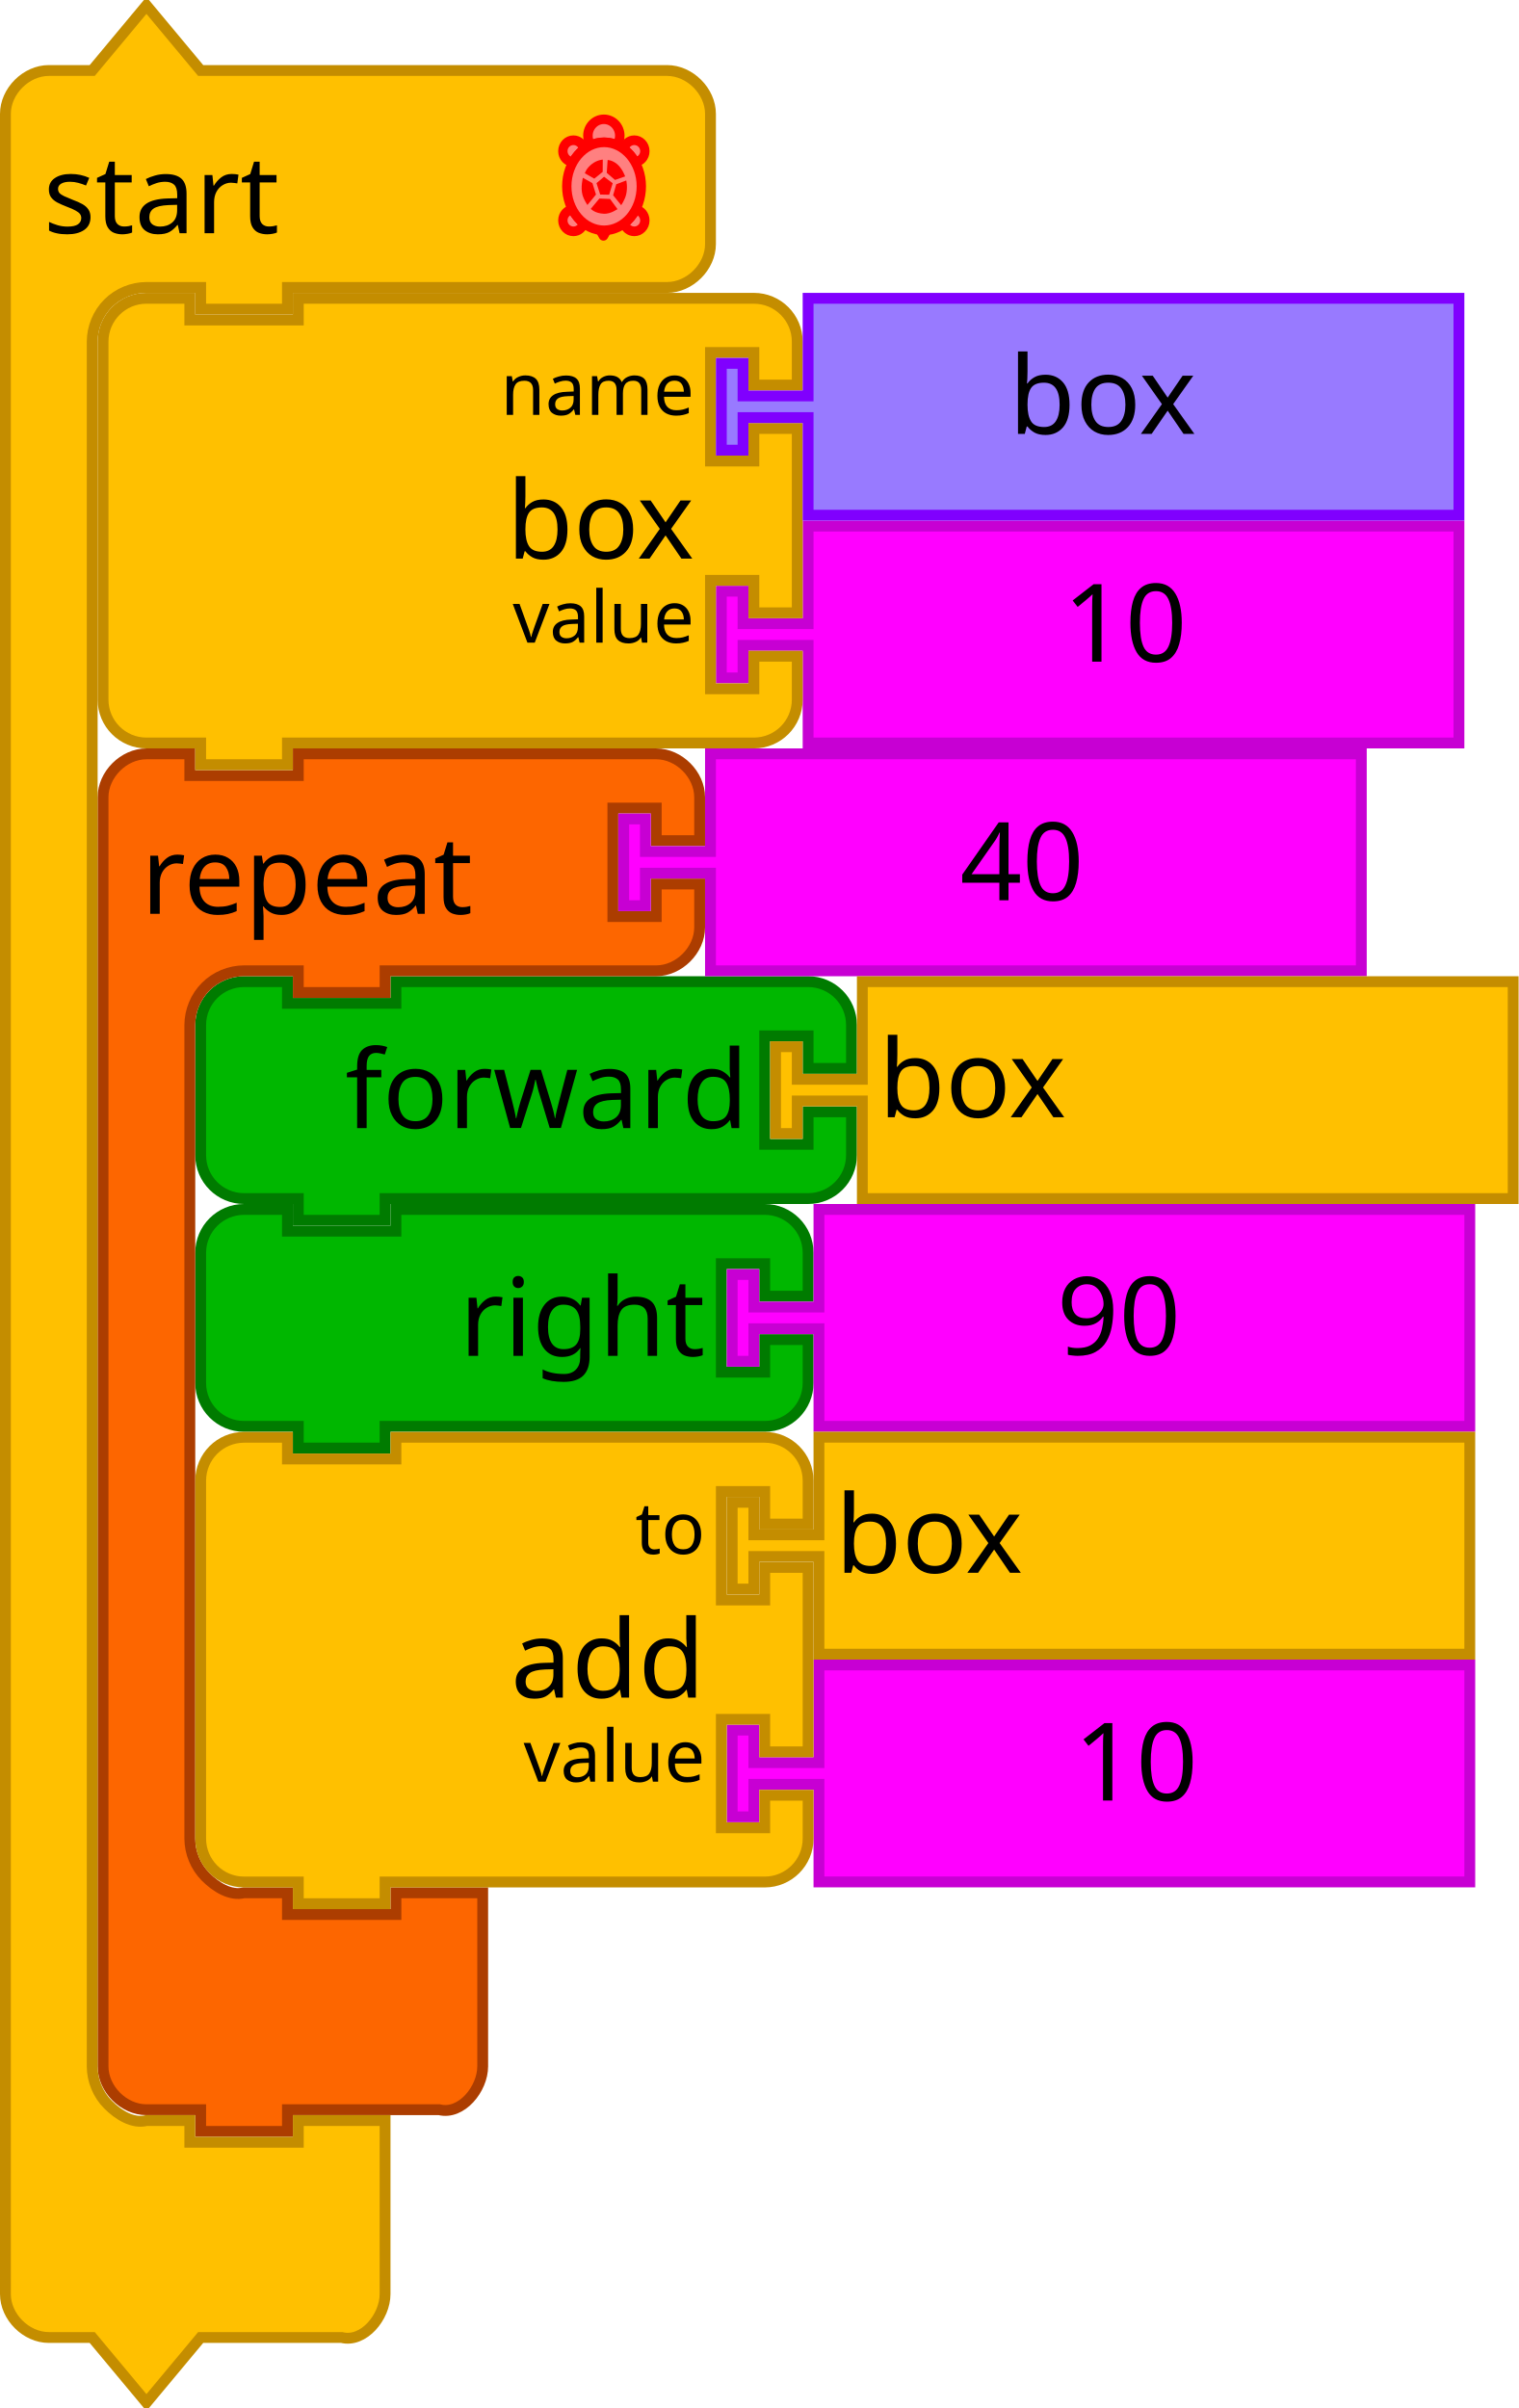
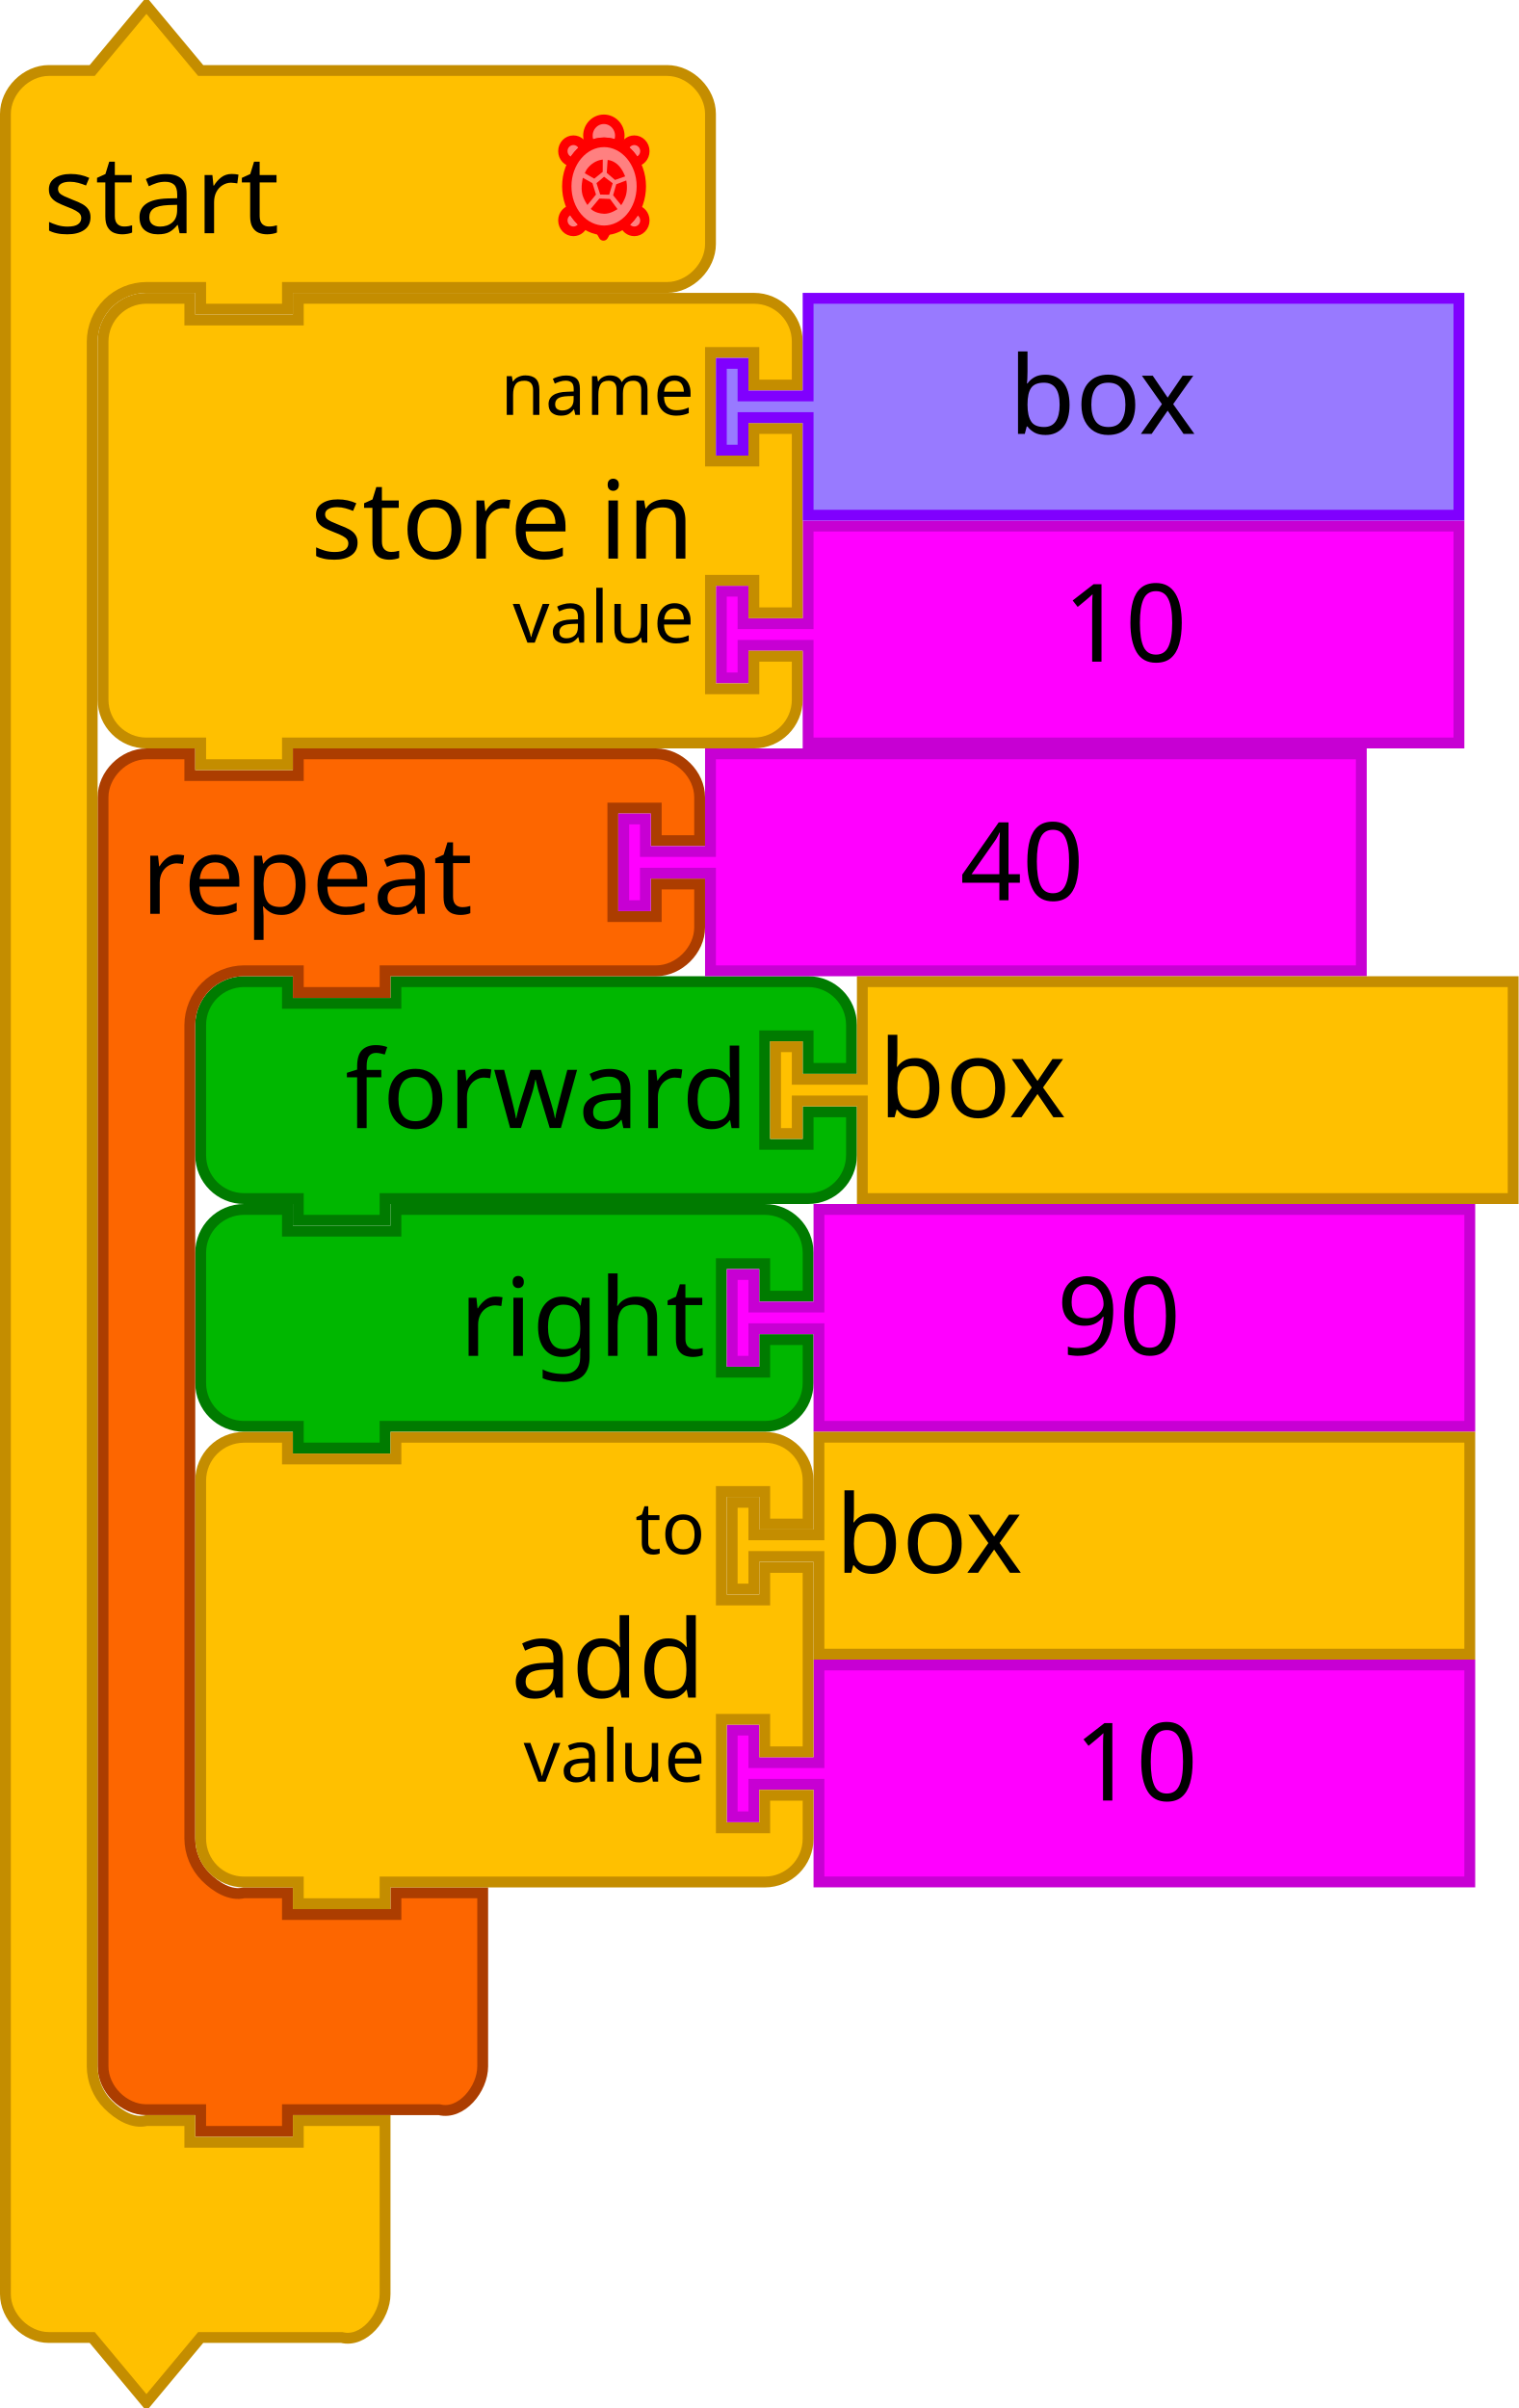
<svg xmlns="http://www.w3.org/2000/svg" version="1.1" width="280" height="444" id="svg2">
  <defs id="defs4">
    <filter height="1.3" color-interpolation-filters="sRGB" id="dropshadow">
-       <feGaussianBlur in="SourceAlpha" stdDeviation="3" id="feGaussianBlur3013" />
-       <feOffset dx="2" dy="2" result="offsetblur" id="feOffset3015" />
+       <feGaussianBlur id="feGaussianBlur3013" stdDeviation="3" in="SourceAlpha" />
+       <feOffset id="feOffset3015" result="offsetblur" dy="2" dx="2" />
      <feComponentTransfer id="feComponentTransfer3017">
-         <feFuncA type="linear" slope="0.2" id="feFuncA3019" />
+         <feFuncA id="feFuncA3019" slope="0.2" type="linear" />
      </feComponentTransfer>
      <feMerge id="feMerge3021">
        <feMergeNode id="feMergeNode3023" />
-         <feMergeNode in="SourceGraphic" id="feMergeNode3025" />
+         <feMergeNode id="feMergeNode3025" in="SourceGraphic" />
      </feMerge>
    </filter>
    <filter height="1.3" color-interpolation-filters="sRGB" id="dropshadow-6">
-       <feGaussianBlur in="SourceAlpha" stdDeviation="3" id="feGaussianBlur7" />
-       <feOffset dx="2" dy="2" result="offsetblur" id="feOffset9" />
+       <feGaussianBlur id="feGaussianBlur7" stdDeviation="3" in="SourceAlpha" />
+       <feOffset id="feOffset9" result="offsetblur" dy="2" dx="2" />
      <feComponentTransfer id="feComponentTransfer11">
-         <feFuncA type="linear" slope="0.2" id="feFuncA13" />
+         <feFuncA id="feFuncA13" slope="0.2" type="linear" />
      </feComponentTransfer>
      <feMerge id="feMerge15">
        <feMergeNode id="feMergeNode17" />
-         <feMergeNode in="SourceGraphic" id="feMergeNode19" />
+         <feMergeNode id="feMergeNode19" in="SourceGraphic" />
      </feMerge>
    </filter>
    <filter height="1.3" color-interpolation-filters="sRGB" id="dropshadow-8">
-       <feGaussianBlur in="SourceAlpha" stdDeviation="3" id="feGaussianBlur3087" />
-       <feOffset dx="2" dy="2" result="offsetblur" id="feOffset3089" />
+       <feGaussianBlur id="feGaussianBlur3087" stdDeviation="3" in="SourceAlpha" />
+       <feOffset id="feOffset3089" result="offsetblur" dy="2" dx="2" />
      <feComponentTransfer id="feComponentTransfer3091">
-         <feFuncA type="linear" slope="0.2" id="feFuncA3093" />
+         <feFuncA id="feFuncA3093" slope="0.2" type="linear" />
      </feComponentTransfer>
      <feMerge id="feMerge3095">
        <feMergeNode id="feMergeNode3097" />
-         <feMergeNode in="SourceGraphic" id="feMergeNode3099" />
+         <feMergeNode id="feMergeNode3099" in="SourceGraphic" />
      </feMerge>
    </filter>
    <filter height="1.3" color-interpolation-filters="sRGB" id="dropshadow-7">
-       <feGaussianBlur in="SourceAlpha" stdDeviation="3" id="feGaussianBlur3021" />
-       <feOffset dx="2" dy="2" result="offsetblur" id="feOffset3023" />
+       <feGaussianBlur id="feGaussianBlur3021" stdDeviation="3" in="SourceAlpha" />
+       <feOffset id="feOffset3023" result="offsetblur" dy="2" dx="2" />
      <feComponentTransfer id="feComponentTransfer3025">
-         <feFuncA type="linear" slope="0.2" id="feFuncA3027" />
+         <feFuncA id="feFuncA3027" slope="0.2" type="linear" />
      </feComponentTransfer>
      <feMerge id="feMerge3029">
        <feMergeNode id="feMergeNode3031" />
-         <feMergeNode in="SourceGraphic" id="feMergeNode3033" />
+         <feMergeNode id="feMergeNode3033" in="SourceGraphic" />
      </feMerge>
    </filter>
    <filter height="1.3" color-interpolation-filters="sRGB" id="dropshadow-73">
-       <feGaussianBlur in="SourceAlpha" stdDeviation="3" id="feGaussianBlur7-9" />
-       <feOffset dx="2" dy="2" result="offsetblur" id="feOffset9-8" />
+       <feGaussianBlur id="feGaussianBlur7-9" stdDeviation="3" in="SourceAlpha" />
+       <feOffset id="feOffset9-8" result="offsetblur" dy="2" dx="2" />
      <feComponentTransfer id="feComponentTransfer11-4">
-         <feFuncA type="linear" slope="0.2" id="feFuncA13-9" />
+         <feFuncA id="feFuncA13-9" slope="0.2" type="linear" />
      </feComponentTransfer>
      <feMerge id="feMerge15-0">
        <feMergeNode id="feMergeNode17-2" />
-         <feMergeNode in="SourceGraphic" id="feMergeNode19-3" />
+         <feMergeNode id="feMergeNode19-3" in="SourceGraphic" />
      </feMerge>
    </filter>
    <filter height="1.3" color-interpolation-filters="sRGB" id="dropshadow-5">
-       <feGaussianBlur id="feGaussianBlur3158" stdDeviation="3" in="SourceAlpha" />
-       <feOffset id="feOffset3160" result="offsetblur" dy="2" dx="2" />
+       <feGaussianBlur in="SourceAlpha" stdDeviation="3" id="feGaussianBlur3158" />
+       <feOffset dx="2" dy="2" result="offsetblur" id="feOffset3160" />
      <feComponentTransfer id="feComponentTransfer3162">
-         <feFuncA id="feFuncA3164" slope="0.2" type="linear" />
+         <feFuncA type="linear" slope="0.2" id="feFuncA3164" />
      </feComponentTransfer>
      <feMerge id="feMerge3166">
        <feMergeNode id="feMergeNode3168" />
-         <feMergeNode id="feMergeNode3170" in="SourceGraphic" />
+         <feMergeNode in="SourceGraphic" id="feMergeNode3170" />
      </feMerge>
    </filter>
    <filter height="1.3" color-interpolation-filters="sRGB" id="dropshadow-52">
-       <feGaussianBlur id="feGaussianBlur7-8" stdDeviation="3" in="SourceAlpha" />
-       <feOffset id="feOffset9-7" result="offsetblur" dy="2" dx="2" />
+       <feGaussianBlur in="SourceAlpha" stdDeviation="3" id="feGaussianBlur7-8" />
+       <feOffset dx="2" dy="2" result="offsetblur" id="feOffset9-7" />
      <feComponentTransfer id="feComponentTransfer11-1">
-         <feFuncA id="feFuncA13-0" slope="0.2" type="linear" />
+         <feFuncA type="linear" slope="0.2" id="feFuncA13-0" />
      </feComponentTransfer>
      <feMerge id="feMerge15-7">
        <feMergeNode id="feMergeNode17-3" />
-         <feMergeNode id="feMergeNode19-9" in="SourceGraphic" />
+         <feMergeNode in="SourceGraphic" id="feMergeNode19-9" />
      </feMerge>
    </filter>
    <filter height="1.3" color-interpolation-filters="sRGB" id="dropshadow-4">
-       <feGaussianBlur id="feGaussianBlur7-92" stdDeviation="3" in="SourceAlpha" />
-       <feOffset id="feOffset9-4" result="offsetblur" dy="2" dx="2" />
+       <feGaussianBlur in="SourceAlpha" stdDeviation="3" id="feGaussianBlur7-92" />
+       <feOffset dx="2" dy="2" result="offsetblur" id="feOffset9-4" />
      <feComponentTransfer id="feComponentTransfer11-9">
-         <feFuncA id="feFuncA13-7" slope="0.2" type="linear" />
+         <feFuncA type="linear" slope="0.2" id="feFuncA13-7" />
      </feComponentTransfer>
      <feMerge id="feMerge15-8">
        <feMergeNode id="feMergeNode17-1" />
-         <feMergeNode id="feMergeNode19-31" in="SourceGraphic" />
+         <feMergeNode in="SourceGraphic" id="feMergeNode19-31" />
      </feMerge>
    </filter>
    <filter height="1.3" color-interpolation-filters="sRGB" id="dropshadow-41">
-       <feGaussianBlur in="SourceAlpha" stdDeviation="3" id="feGaussianBlur3110" />
-       <feOffset dx="2" dy="2" result="offsetblur" id="feOffset3112" />
+       <feGaussianBlur id="feGaussianBlur3110" stdDeviation="3" in="SourceAlpha" />
+       <feOffset id="feOffset3112" result="offsetblur" dy="2" dx="2" />
      <feComponentTransfer id="feComponentTransfer3114">
-         <feFuncA type="linear" slope="0.2" id="feFuncA3116" />
+         <feFuncA id="feFuncA3116" slope="0.2" type="linear" />
      </feComponentTransfer>
      <feMerge id="feMerge3118">
        <feMergeNode id="feMergeNode3120" />
-         <feMergeNode in="SourceGraphic" id="feMergeNode3122" />
+         <feMergeNode id="feMergeNode3122" in="SourceGraphic" />
      </feMerge>
    </filter>
  </defs>
  <text x="18" y="73.036" id="text3033" style="font-size:13.333px;text-anchor:end;fill:#000000;font-family:Sans">
    <tspan x="120" y="95.536" id="tspan3035" />
  </text>
  <path d="m 37,197 0,-8 a 8,8 0 0 1 8,-8 l 8,0 0,4 20,0 0,-4 68,0 8,0 a 8,8 0 0 1 8,8 l 0,8 -8,0 0,-6 -8,0 0,20 8,0 0,-6 8,0 0,8 a 8,8 0 0 1 -8,8 l -8,0 -68,0 -2,0 0,4 -16,0 0,-4 -2,0 -8,0 a 8,8 0 0 1 -8,-8 l 0,-8 0,-8 z" id="path3027" style="fill:#00b700;fill-opacity:1;stroke:#007b00;stroke-width:2;stroke-linecap:round;stroke-opacity:1" />
  <text x="36" y="180" id="text3029" style="font-size:20px;text-anchor:end;fill:#000000;font-family:Sans">
    <tspan x="138" y="208" id="tspan3031">forward</tspan>
  </text>
  <path d="m 149,97 120,0 0,40 -120,0 0,-16 0,-2 -12,0 0,6 -4,0 0,-16 4,0 0,6 12,0 0,-2 z" id="path21" style="fill:#ff00ff;fill-opacity:1;stroke:#c700d3;stroke-width:2;stroke-linecap:round;stroke-opacity:1" />
  <text x="176" y="96" id="text23" style="font-size:20px;text-anchor:start;fill:#000000;font-family:Sans">
    <tspan x="196" y="122" id="tspan25">10</tspan>
  </text>
  <g transform="translate(-200.8,176.3698)" id="g3739">
    <path d="m 351.8,130.63 120,0 0,40 -120,0 0,-16 0,-2 -12,0 0,6 -4,0 0,-16 4,0 0,6 12,0 0,-2 z" id="path21-0" style="fill:#ff00ff;fill-opacity:1;stroke:#c700d3;stroke-width:2;stroke-linecap:round;stroke-opacity:1" />
    <text x="378.8" y="129.63" id="text23-10" style="font-size:20px;text-anchor:start;fill:#000000;font-family:Sans">
      <tspan x="398.8" y="155.63" id="tspan25-6">10</tspan>
    </text>
  </g>
  <path d="m 37,239 0,-8 a 8,8 0 0 1 8,-8 l 8,0 0,4 20,0 0,-4 60,0 8,0 a 8,8 0 0 1 8,8 l 0,8 -8,0 0,-6 -8,0 0,20 8,0 0,-6 8,0 0,8 a 8,8 0 0 1 -8,8 l -8,0 -60,0 -2,0 0,4 -16,0 0,-4 -2,0 -8,0 a 8,8 0 0 1 -8,-8 l 0,-8 0,-8 z" id="path3101" style="fill:#00b700;fill-opacity:1;stroke:#007b00;stroke-width:2;stroke-linecap:round;stroke-opacity:1" />
  <text x="36" y="222" id="text3103" style="font-size:20px;text-anchor:end;fill:#000000;font-family:Sans">
    <tspan x="130" y="250" id="tspan3105">right</tspan>
  </text>
  <text x="36" y="138" id="text3107" style="font-size:13.333px;text-anchor:end;fill:#000000;font-family:Sans">
    <tspan x="130" y="160.5" id="tspan3109" />
  </text>
  <path d="m 151,223 120,0 0,40 -120,0 0,-16 0,-2 -12,0 0,6 -4,0 0,-16 4,0 0,6 12,0 0,-2 z" id="path21-7" style="fill:#ff00ff;fill-opacity:1;stroke:#c700d3;stroke-width:2;stroke-linecap:round;stroke-opacity:1" />
  <text x="174.851" y="223.799" id="text23-1" style="font-size:20px;text-anchor:start;fill:#000000;font-family:Sans">
    <tspan x="194.851" y="249.799" id="tspan25-0">90</tspan>
  </text>
  <text x="18" y="157.036" id="text3033-0" style="font-size:13.333px;text-anchor:end;fill:#000000;font-family:Sans">
    <tspan x="120" y="179.536" id="tspan3035-1" />
  </text>
  <text x="18" y="241.036" id="text3033-1" style="font-size:13.333px;text-anchor:end;fill:#000000;font-family:Sans">
    <tspan x="120" y="263.536" id="tspan3035-8" />
  </text>
  <text x="18" y="325.036" id="text3033-0-9" style="font-size:13.333px;text-anchor:end;fill:#000000;font-family:Sans">
    <tspan x="120" y="347.536" id="tspan3035-1-5" />
  </text>
  <path d="m 19,155 0,-8 c 0,-4.189 3.811,-8 8,-8 l 8,0 0,4 20,0 0,-4 18,0 40,0 8,0 c 4.189,0 8,3.811 8,8 l 0,8 -8,0 0,-6 -8,0 0,20 8,0 0,-6 8,0 0,8 c 0,4.189 -3.811,8 -8,8 l -8,0 -40,0 -2,0 0,4 -16,0 0,-4 -2,0 -8,0 c -2.618,0 -5.22,1.078 -7.071,2.929 C 36.078,183.78 35,186.382 35,189 l 0,8 0,134 0,8 c 0,2.618 1.078,5.22 2.929,7.071 1.851,1.851 4.531,3.564 7.071,2.929 l 8,0 0,4 20,0 0,-4 16,0 0,12 0,12 0,8 c 0,4.189 -3.936,9.016 -8,8 l -8,0 -18,0 -2,0 0,4 -16,0 0,-4 -2,0 -8,0 c -4.189,0 -8,-3.811 -8,-8 l 0,-8 z" id="path3035" style="fill:#fd6600;fill-opacity:1;stroke:#ac3d00;stroke-width:2;stroke-linecap:round;stroke-opacity:1" />
  <text x="18" y="138" id="text3037" style="font-size:20px;text-anchor:start;fill:#000000;font-family:Sans">
    <tspan x="26" y="168.5" id="tspan3039">repeat</tspan>
  </text>
  <path d="m 131,139 120,0 0,40 -120,0 0,-16 0,-2 -12,0 0,6 -4,0 0,-16 4,0 0,6 12,0 0,-2 z" id="path21-8" style="fill:#ff00ff;fill-opacity:1;stroke:#c700d3;stroke-width:2;stroke-linecap:round;stroke-opacity:1" />
  <text x="157" y="140" id="text23-0" style="font-size:20px;text-anchor:start;fill:#000000;font-family:Sans">
    <tspan x="177" y="166" id="tspan25-7">40</tspan>
  </text>
  <g id="g3055">
    <g id="g4085">
      <path d="m 1,29 0,-8 c 0,-4.189 3.811,-8 8,-8 l 8,0 10,-12 10,12 18,0 60,0 8,0 c 4.189,0 8,3.811 8,8 l 0,8 0,8 0,8 c 0,4.189 -3.811,8 -8,8 l -8,0 -60,0 -2,0 0,4 -16,0 0,-4 -2,0 -8,0 c -2.618,0 -5.22,1.078 -7.071,2.929 C 18.078,57.78 17,60.382 17,63 l 0,8 0,302 0,8 c 0,2.618 1.078,5.22 2.929,7.071 1.851,1.851 4.531,3.564 7.071,2.929 l 8,0 0,4 20,0 0,-4 16,0 0,12 0,12 0,8 c 0,4.189 -3.936,9.016 -8,8 l -8,0 -18,0 -10,12 -10,-12 -8,0 c -4.189,0 -8,-3.811 -8,-8 l 0,-8 z" id="path3660" style="fill:#ffc000;fill-opacity:1;stroke:#c48d00;stroke-width:2;stroke-linecap:round;stroke-opacity:1" />
      <text id="text3662" style="font-size:20px;text-anchor:start;fill:#000000;font-family:Sans">
        <tspan x="8" y="43" id="tspan3664">start</tspan>
      </text>
    </g>
    <g id="g3037">
      <path d="m 111.376,42.473 c -0.244,0 -0.484,-0.016 -0.721,-0.045 l 0.611,1.068 0.602,-1.051 c -0.163,0.014 -0.326,0.029 -0.493,0.029 z" id="path4206" style="fill:#eeeeee;stroke:#ff0000;stroke-width:1.75;stroke-linecap:round;stroke-linejoin:round;stroke-miterlimit:4;stroke-opacity:1;stroke-dasharray:none" />
      <g transform="matrix(0.44039,0,0,0.4545743,99.26689,20.52662)" id="g4208" style="fill:#ff8080;fill-opacity:1;stroke:#ff0000;stroke-width:3.911;stroke-linecap:round;stroke-linejoin:round;stroke-miterlimit:4;stroke-opacity:1;stroke-dasharray:none">
        <path d="m 40.16,11.726 c -2.164,0 -3.958,1.555 -4.343,3.607 1.859,1.345 3.457,3.115 4.675,5.208 2.285,-0.172 4.094,-2.061 4.094,-4.39 0,-2.444 -1.982,-4.425 -4.426,-4.425 z" id="path4210" style="fill:#ff8080;fill-opacity:1;stroke:#ff0000;stroke-width:3.911;stroke-miterlimit:4;stroke-opacity:1;stroke-dasharray:none" />
        <path d="m 40.713,39.887 c -1.224,2.232 -2.86,4.131 -4.797,5.556 0.521,1.864 2.213,3.239 4.244,3.239 2.443,0 4.426,-1.98 4.426,-4.424 0,-2.255 -1.693,-4.096 -3.873,-4.371 z" id="path4212" style="fill:#ff8080;fill-opacity:1;stroke:#ff0000;stroke-width:3.911;stroke-miterlimit:4;stroke-opacity:1;stroke-dasharray:none" />
        <path d="m 14.273,39.871 c -2.253,0.206 -4.024,2.079 -4.024,4.387 0,2.443 1.98,4.424 4.424,4.424 2.064,0 3.784,-1.42 4.272,-3.332 -1.883,-1.416 -3.475,-3.289 -4.672,-5.479 z" id="path4214" style="fill:#ff8080;fill-opacity:1;stroke:#ff0000;stroke-width:3.911;stroke-miterlimit:4;stroke-opacity:1;stroke-dasharray:none" />
        <path d="m 19.026,15.437 c -0.343,-2.103 -2.154,-3.711 -4.353,-3.711 -2.444,0 -4.424,1.981 -4.424,4.424 0,2.382 1.886,4.31 4.245,4.406 1.186,-2.043 2.732,-3.784 4.532,-5.119 z" id="path4216" style="fill:#ff8080;fill-opacity:1;stroke:#ff0000;stroke-width:3.911;stroke-miterlimit:4;stroke-opacity:1;stroke-dasharray:none" />
      </g>
      <path d="m 111.376,26.237 c 0.84,0 1.642,0.187 2.386,0.513 0.326,-0.489 0.519,-1.081 0.519,-1.72 0,-1.676 -1.316,-3.035 -2.94,-3.035 -1.624,0 -2.94,1.359 -2.94,3.035 0,0.649 0.199,1.25 0.536,1.743 0.759,-0.34 1.58,-0.536 2.44,-0.536 z" id="path4218" style="fill:#ff8080;fill-opacity:1;stroke:#ff0000;stroke-width:1.75;stroke-linecap:round;stroke-linejoin:round;stroke-miterlimit:4;stroke-opacity:1;stroke-dasharray:none" />
      <g transform="matrix(0.44039,0,0,0.4545743,99.26689,20.52662)" id="g4220" style="fill:#ff8080;fill-opacity:1;stroke:#ff0000;stroke-width:3.911;stroke-linecap:round;stroke-linejoin:round;stroke-miterlimit:4;stroke-opacity:1;stroke-dasharray:none">
        <path d="m 43.102,30.421 c 0,4.734 -1.645,9.28 -4.571,12.627 -2.925,3.348 -6.897,5.231 -11.034,5.231 -4.137,0 -8.109,-1.883 -11.034,-5.231 -2.925,-3.348 -4.571,-7.893 -4.571,-12.627 0,-9.797 7.044,-17.858 15.605,-17.858 8.561,0 15.605,8.061 15.605,17.858 z" id="path4222" style="fill:#ff8080;fill-opacity:1;stroke:#ff0000;stroke-width:3.911;stroke-miterlimit:4;stroke-opacity:1;stroke-dasharray:none" />
      </g>
      <g transform="matrix(0.44039,0,0,0.4545743,99.26689,20.52662)" id="g4224" style="fill:#ff0000;fill-opacity:1;stroke:none">
        <path d="m 25.875,33.75 -1.542,-4.625 3.164,-2.587 3.615,2.626 -1.487,4.669 z" id="path4226" style="fill:#ff0000;fill-opacity:1;stroke:none" />
        <path d="m 27.501,41.551 c -3.968,-0.16 -5.543,-2.009 -5.543,-2.009 l 3.57,-4.163 4.465,0.168 3.132,4.12 c 0,0 -2.89,1.994 -5.624,1.884 z" id="path4228" style="fill:#ff0000;fill-opacity:1;stroke:none" />
        <path d="m 18.453,33.843 c -0.849,-2.968 0.172,-6.884 0.172,-6.884 l 4,2.167 1.493,4.629 -3.582,4.233 c 0,-10e-4 -1.465,-1.99 -2.083,-4.145 z" id="path4230" style="fill:#ff0000;fill-opacity:1;stroke:none" />
        <path d="m 19.458,25.125 c 0,0 0.5,-1.958 3.039,-3.822 2.237,-1.643 4.465,-1.72 4.465,-1.72 l -0.037,4.981 -3.521,2.75 -3.946,-2.189 z" id="path4232" style="fill:#ff0000;fill-opacity:1;stroke:none" />
        <path d="M 32.084,27.834 28.625,24.959 29,19.75 c 0,0 1.834,-0.042 3.959,1.667 2.228,1.791 3.362,4.983 3.362,4.983 l -4.237,1.434 z" id="path4234" style="fill:#ff0000;fill-opacity:1;stroke:none" />
        <path d="m 31.292,34.042 1.313,-4.464 4.187,-1.536 c 0,0 0.677,2.663 -0.042,5.667 -0.54,2.256 -2.084,4.361 -2.084,4.361 l -3.374,-4.028 z" id="path4236" style="fill:#ff0000;fill-opacity:1;stroke:none" />
      </g>
    </g>
  </g>
  <g transform="translate(142,180)" id="g3165">
    <path d="m 17,1 120,0 0,40 -120,0 0,-16 0,-2 -12,0 0,6 -4,0 0,-16 4,0 0,6 12,0 0,-2 z" id="path3172" style="fill:#ffc000;fill-opacity:1;stroke:#c48d00;stroke-width:2;stroke-linecap:round;stroke-opacity:1" />
    <text id="text3174" style="font-size:20px;text-anchor:start;fill:#000000;font-family:Sans">
      <tspan x="20" y="26" id="tspan3176">box</tspan>
    </text>
  </g>
  <g transform="translate(18,54)" id="g3258">
    <path d="M 1,17 1,9 A 8,8 0 0 1 9,1 l 8,0 0,4 20,0 0,-4 76,0 8,0 a 8,8 0 0 1 8,8 l 0,8 -8,0 0,-6 -8,0 0,20 8,0 0,-6 8,0 0,34 -8,0 0,-6 -8,0 0,20 8,0 0,-6 8,0 0,8 a 8,8 0 0 1 -8,8 l -8,0 -76,0 -2,0 0,4 -16,0 0,-4 -2,0 -8,0 A 8,8 0 0 1 1,75 L 1,67 1,25 1,17 z" id="path21-1" style="fill:#ffc000;fill-opacity:1;stroke:#c48d00;stroke-width:2;stroke-linecap:round;stroke-opacity:1" />
    <text id="text23-8" style="font-size:20px;text-anchor:end;fill:#000000;font-family:Sans">
-       <tspan x="110" y="49" id="tspan25-1">box</tspan>
+       <tspan x="110" y="49" id="tspan25-1">store in</tspan>
    </text>
    <text id="text27" style="font-size:13.333px;text-anchor:end;fill:#000000;font-family:Sans">
      <tspan x="110" y="22.5" id="tspan29">name</tspan>
    </text>
    <text id="text31" style="font-size:13.333px;text-anchor:end;fill:#000000;font-family:Sans">
      <tspan x="110" y="64.5" id="tspan33">value</tspan>
    </text>
  </g>
  <path d="m 149,55 120,0 0,40 -120,0 0,-16 0,-2 -12,0 0,6 -4,0 0,-16 4,0 0,6 12,0 0,-2 z" id="path21-5" style="fill:#987aff;fill-opacity:1;stroke:#8000fe;stroke-width:2;stroke-linecap:round;stroke-opacity:1" />
  <text x="166" y="54" id="text23-5" style="font-size:20px;text-anchor:start;fill:#000000;font-family:Sans">
    <tspan x="186" y="80" id="tspan25-9">box</tspan>
  </text>
  <g transform="translate(134,264)" id="g3165-3">
    <path d="m 17,1 120,0 0,40 -120,0 0,-16 0,-2 -12,0 0,6 -4,0 0,-16 4,0 0,6 12,0 0,-2 z" id="path3172-5" style="fill:#ffc000;fill-opacity:1;stroke:#c48d00;stroke-width:2;stroke-linecap:round;stroke-opacity:1" />
    <text id="text3174-8" style="font-size:20px;text-anchor:start;fill:#000000;font-family:Sans">
      <tspan x="20" y="26" id="tspan3176-1">box</tspan>
    </text>
  </g>
  <g transform="translate(36,264.0151)" id="g3854">
    <path d="M 1,17 1,9 A 8,8 0 0 1 9,1 l 8,0 0,4 20,0 0,-4 60,0 8,0 a 8,8 0 0 1 8,8 l 0,8 -8,0 0,-6 -8,0 0,20 8,0 0,-6 8,0 0,34 -8,0 0,-6 -8,0 0,20 8,0 0,-6 8,0 0,8 a 8,8 0 0 1 -8,8 l -8,0 -60,0 -2,0 0,4 -16,0 0,-4 -2,0 -8,0 A 8,8 0 0 1 1,75 L 1,67 1,25 1,17 z" id="path3124" style="fill:#ffc000;fill-opacity:1;stroke:#c48d00;stroke-width:2;stroke-linecap:round;stroke-opacity:1" />
    <text id="text3126" style="font-size:20px;text-anchor:end;fill:#000000;font-family:Sans">
      <tspan x="94" y="49" id="tspan3128">add</tspan>
    </text>
    <text id="text3130" style="font-size:13.333px;text-anchor:end;fill:#000000;font-family:Sans">
      <tspan x="94" y="22.5" id="tspan3132">to</tspan>
    </text>
    <text id="text3134" style="font-size:13.333px;text-anchor:end;fill:#000000;font-family:Sans">
      <tspan x="94" y="64.5" id="tspan3136">value</tspan>
    </text>
  </g>
</svg>
